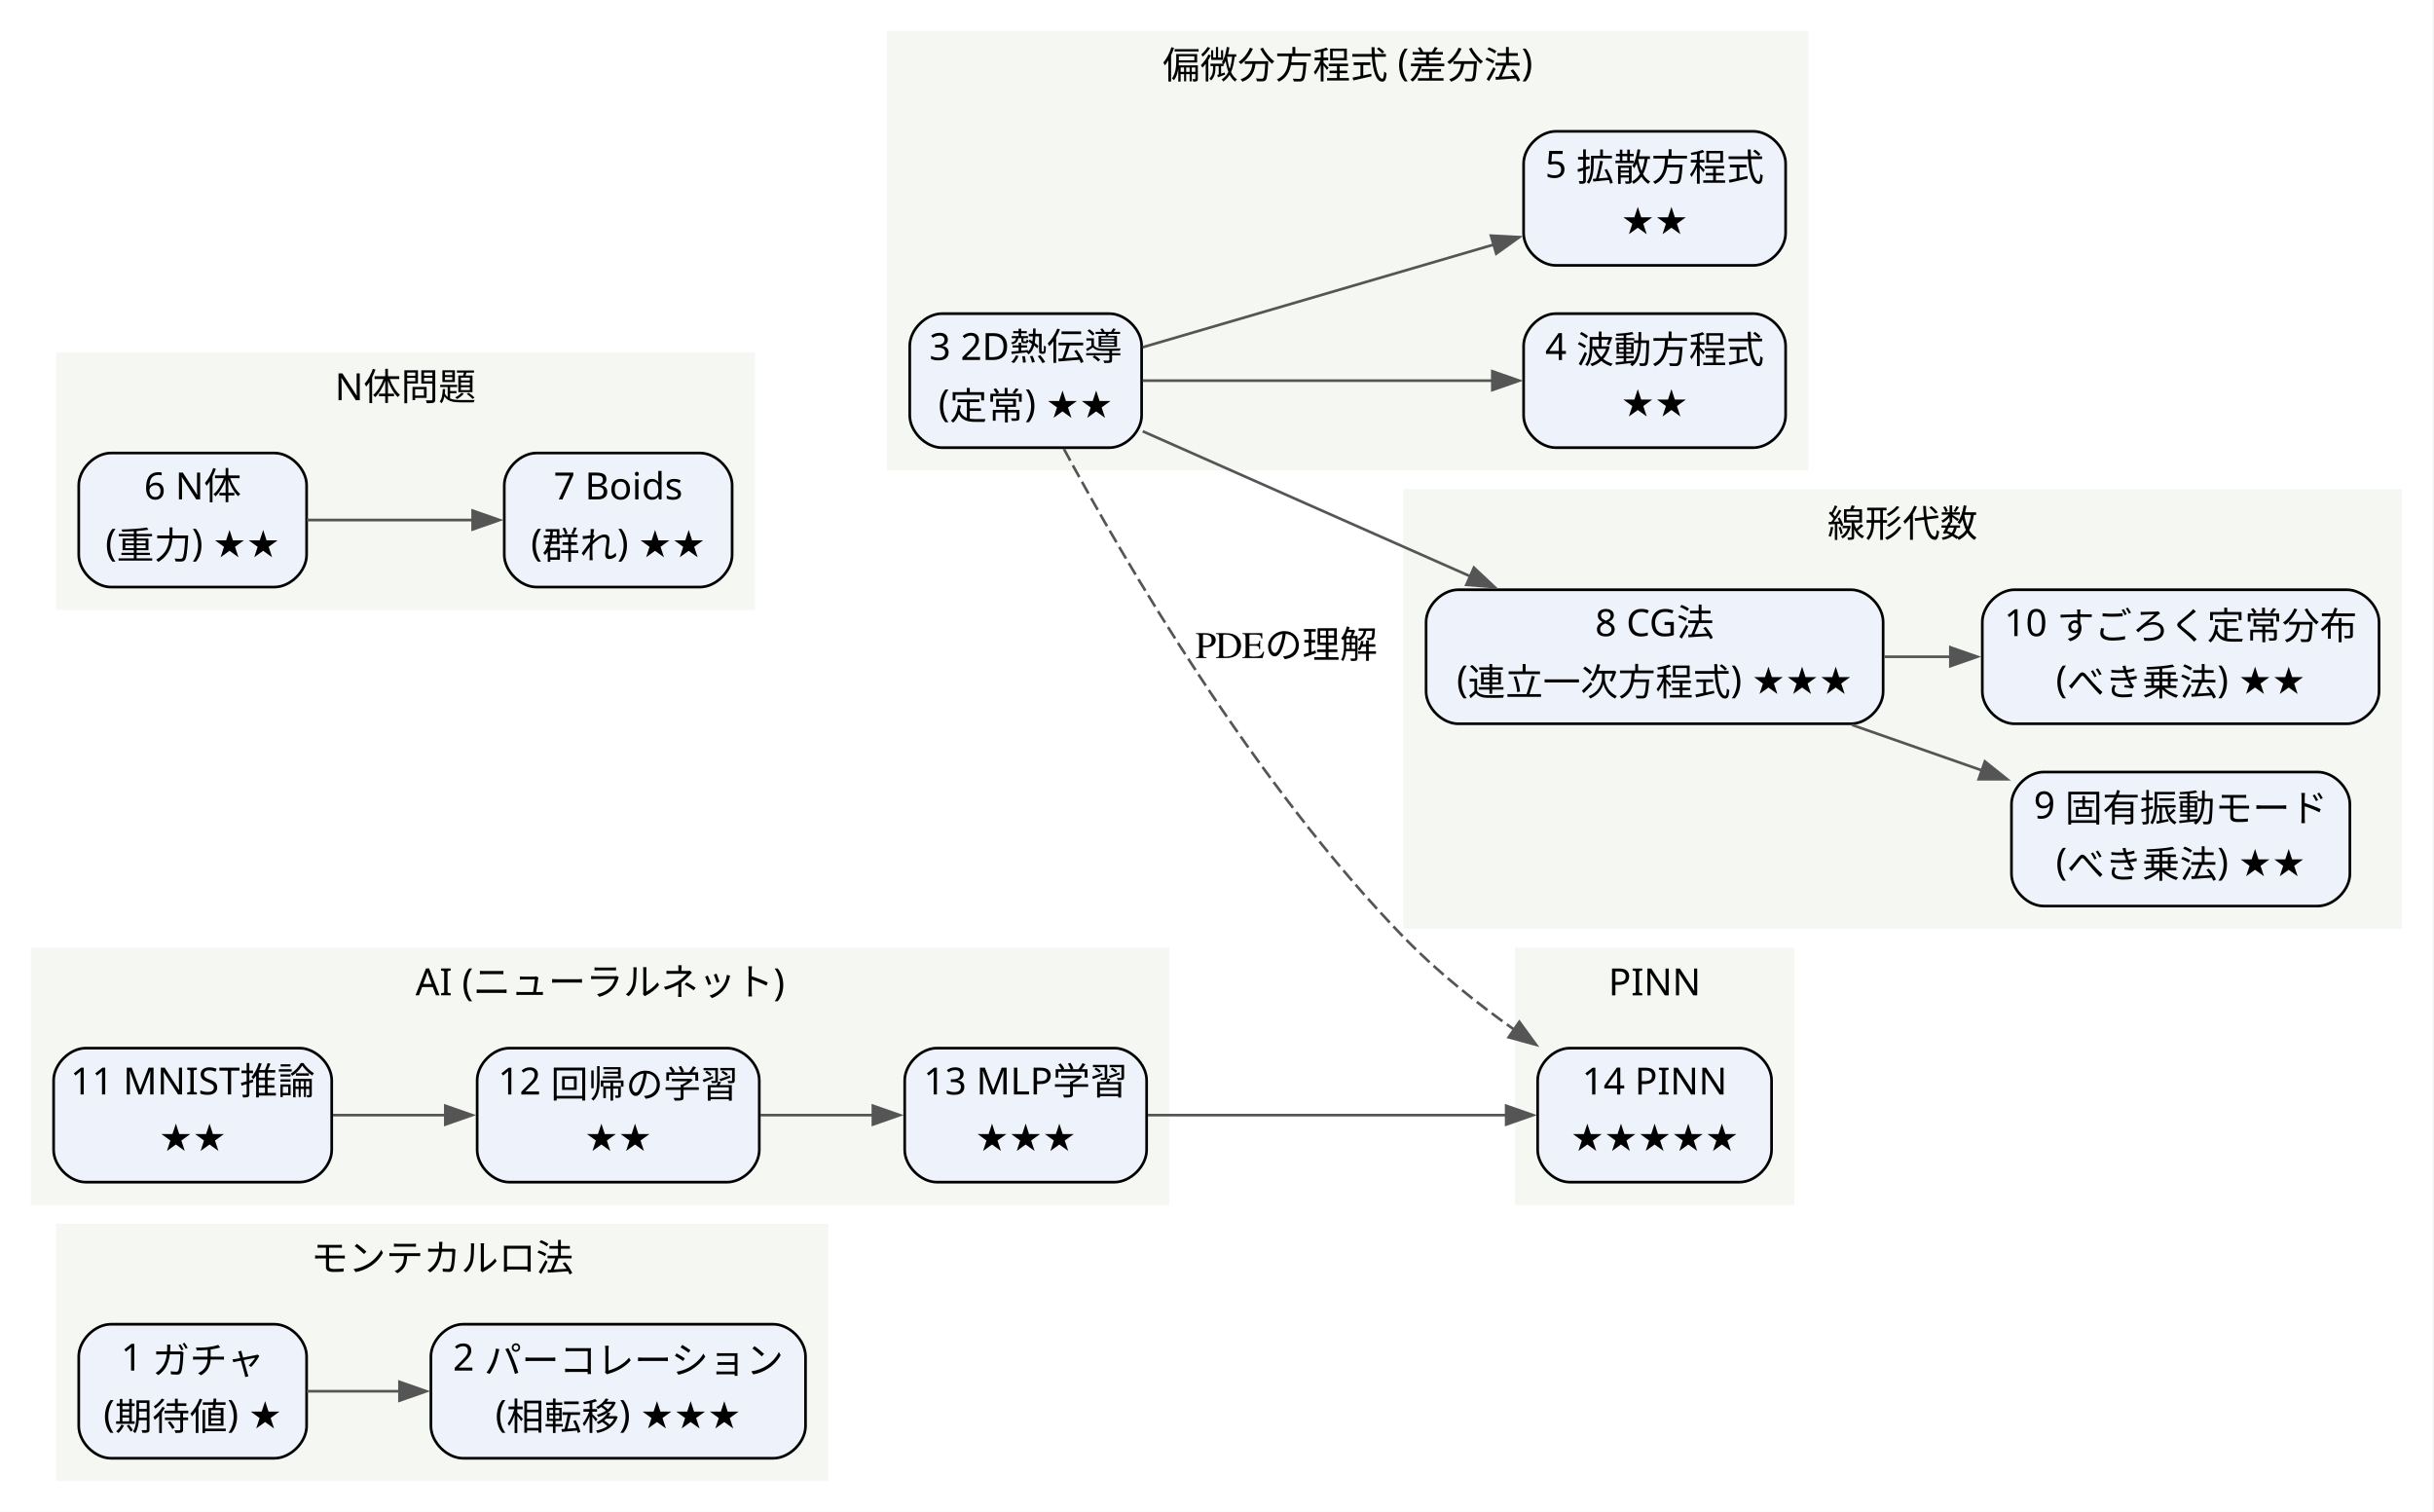
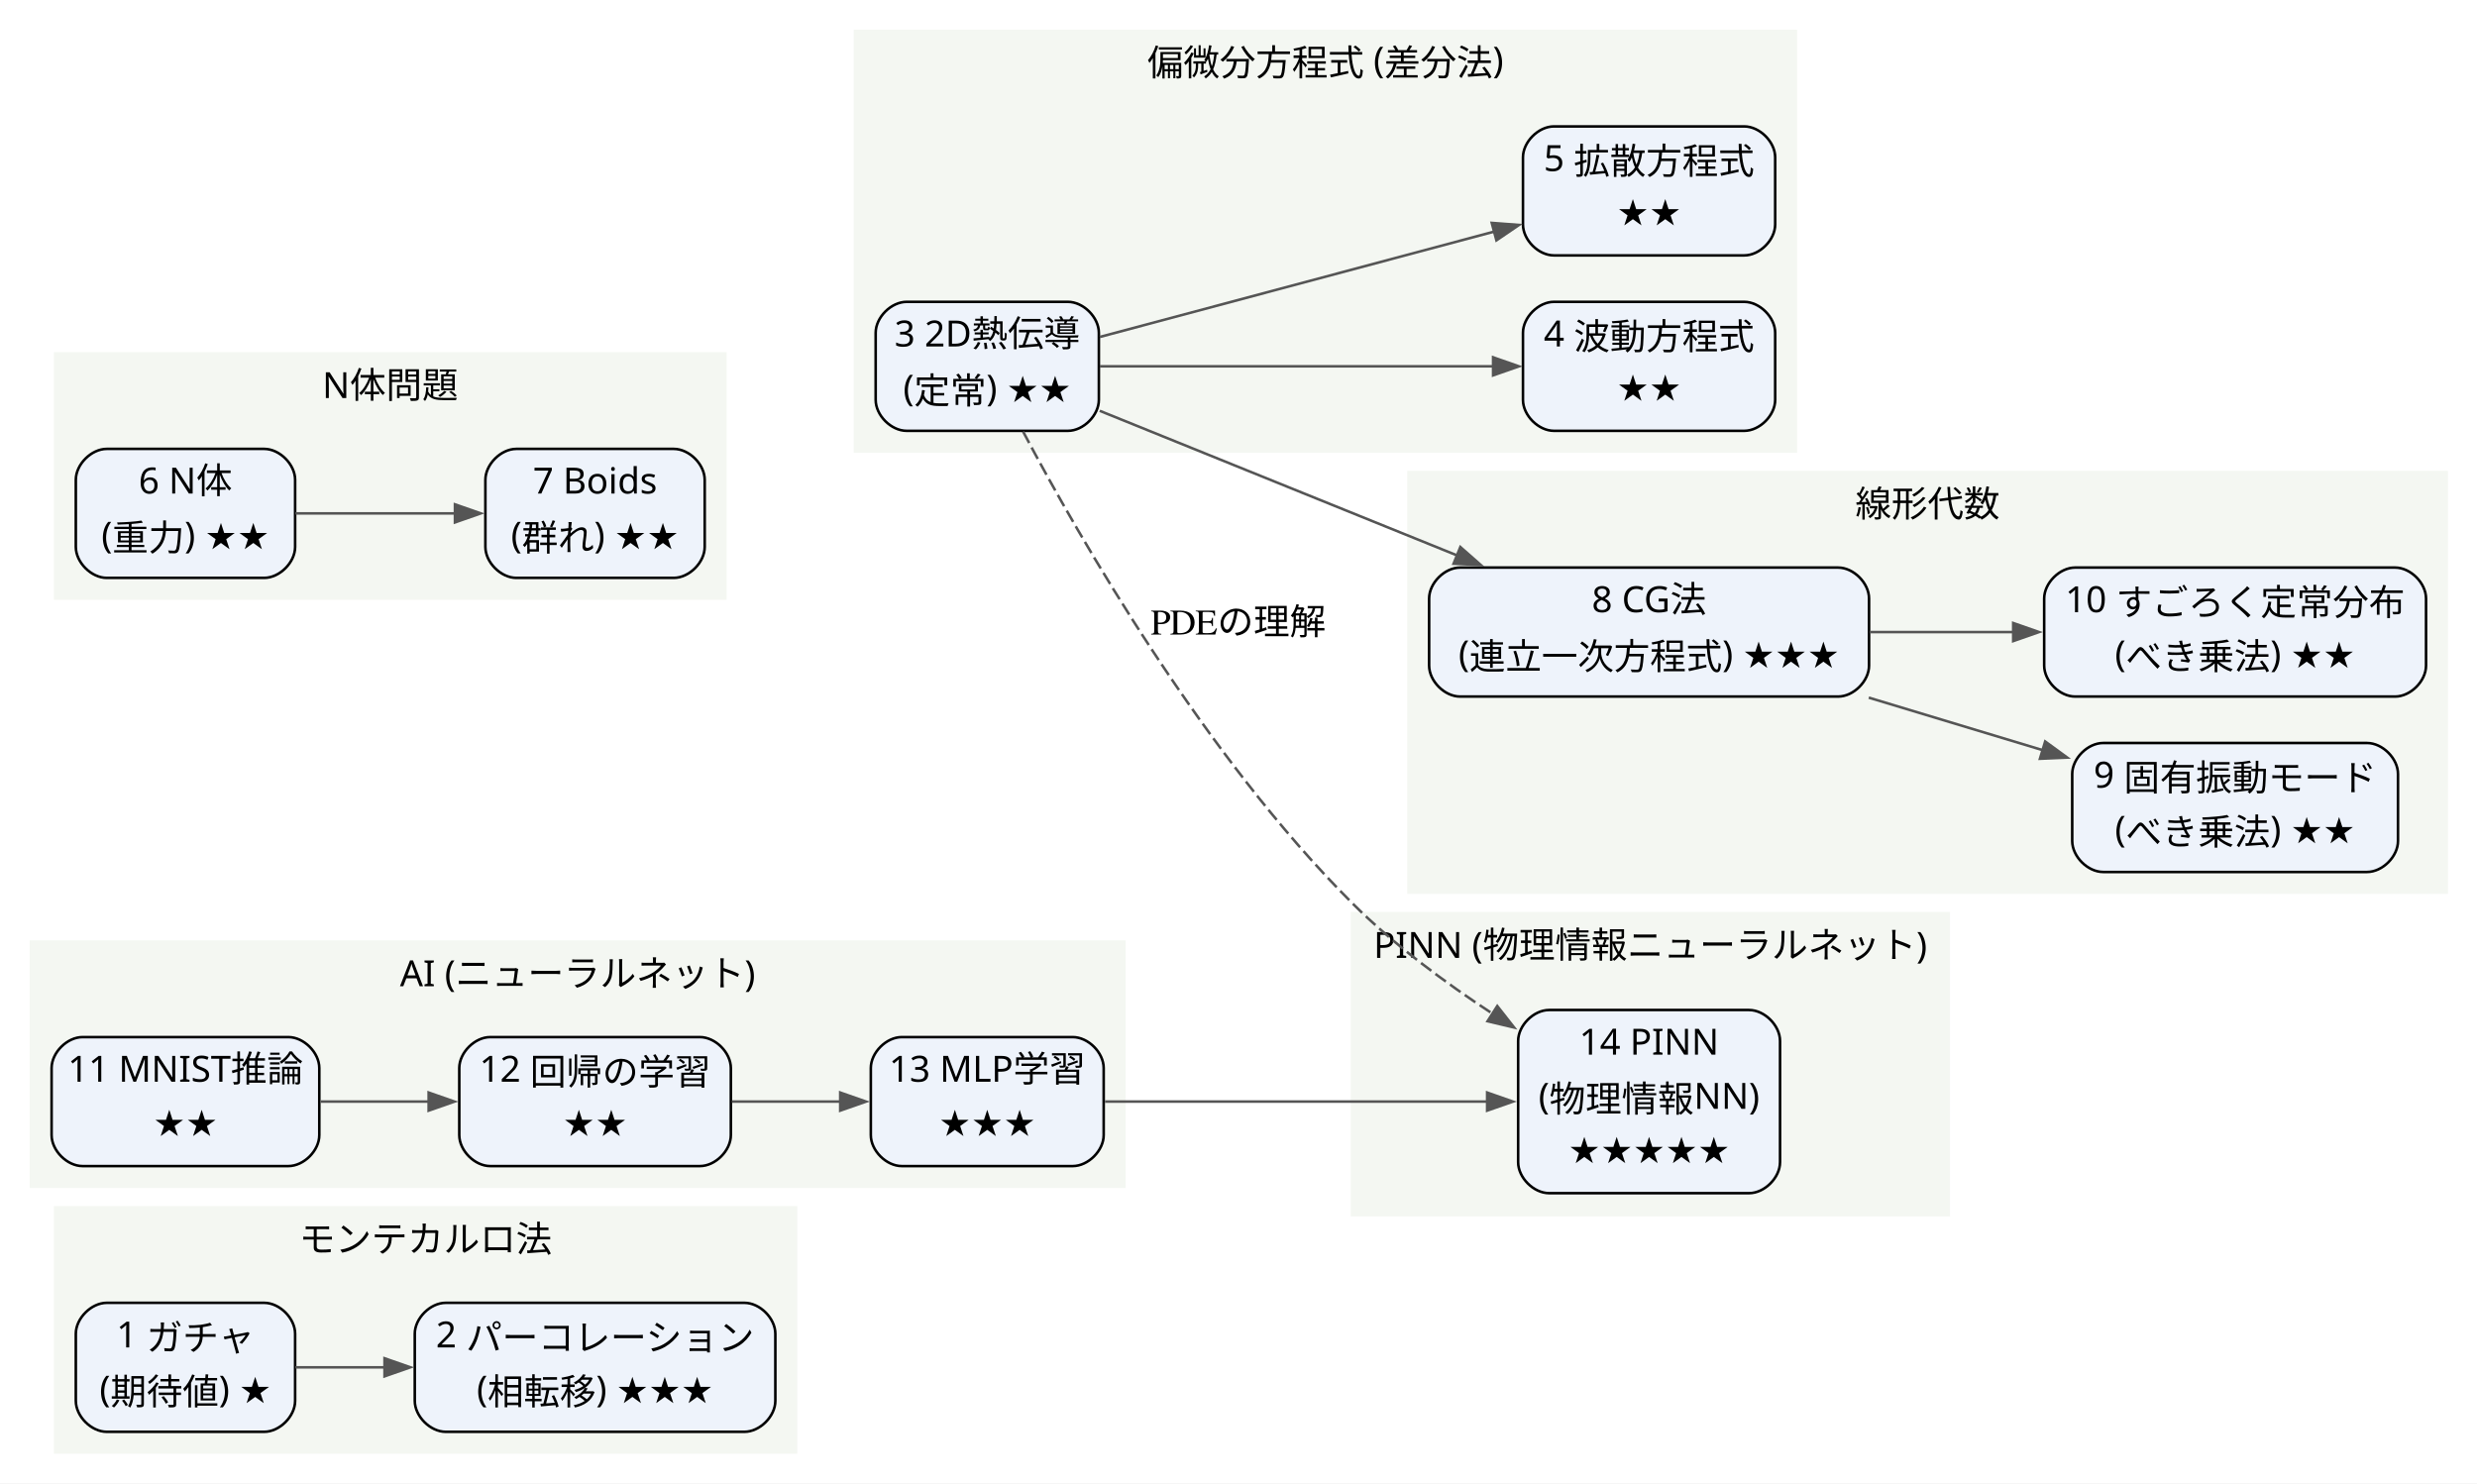
- <svg xmlns="http://www.w3.org/2000/svg" width="908pt" height="564pt" viewBox="0.00 0.00 908.00 564.00">
-   <g id="graph0" class="graph" transform="scale(1 1) rotate(0) translate(4 560)">
-     <polygon fill="white" stroke="none" points="-4,4 -4,-560 903.5,-560 903.5,4 -4,4" />
+ <svg xmlns="http://www.w3.org/2000/svg" width="960pt" height="575pt" viewBox="0.00 0.00 960.00 575.00">
+   <g id="graph0" class="graph" transform="scale(1 1) rotate(0) translate(4 571)">
+     <polygon fill="white" stroke="none" points="-4,4 -4,-571 956.25,-571 956.25,4 -4,4" />
    <g id="clust1" class="cluster">
      <polygon fill="#f4f7f2" stroke="#f4f7f2" points="17.38,-8 17.38,-103 304.5,-103 304.5,-8 17.38,-8" />
      <text xml:space="preserve" text-anchor="middle" x="160.94" y="-85.7" font-family="sans-serif" font-size="14.00">モンテカルロ法</text>
    </g>
    <g id="clust2" class="cluster">
-       <polygon fill="#f4f7f2" stroke="#f4f7f2" points="327.38,-385 327.38,-548 670.12,-548 670.12,-385 327.38,-385" />
-       <text xml:space="preserve" text-anchor="middle" x="498.75" y="-530.7" font-family="sans-serif" font-size="14.00">偏微分方程式 (差分法)</text>
+       <polygon fill="#f4f7f2" stroke="#f4f7f2" points="327.38,-396 327.38,-559 692,-559 692,-396 327.38,-396" />
+       <text xml:space="preserve" text-anchor="middle" x="509.69" y="-541.7" font-family="sans-serif" font-size="14.00">偏微分方程式 (差分法)</text>
    </g>
    <g id="clust3" class="cluster">
-       <polygon fill="#f4f7f2" stroke="#f4f7f2" points="17.38,-333 17.38,-428 277.12,-428 277.12,-333 17.38,-333" />
-       <text xml:space="preserve" text-anchor="middle" x="147.25" y="-410.7" font-family="sans-serif" font-size="14.00">N体問題</text>
+       <polygon fill="#f4f7f2" stroke="#f4f7f2" points="17.38,-339 17.38,-434 277.12,-434 277.12,-339 17.38,-339" />
+       <text xml:space="preserve" text-anchor="middle" x="147.25" y="-416.7" font-family="sans-serif" font-size="14.00">N体問題</text>
    </g>
    <g id="clust4" class="cluster">
-       <polygon fill="#f4f7f2" stroke="#f4f7f2" points="520,-214 520,-377 891.5,-377 891.5,-214 520,-214" />
-       <text xml:space="preserve" text-anchor="middle" x="705.75" y="-359.7" font-family="sans-serif" font-size="14.00">線形代数</text>
+       <polygon fill="#f4f7f2" stroke="#f4f7f2" points="541.88,-225 541.88,-388 944.25,-388 944.25,-225 541.88,-225" />
+       <text xml:space="preserve" text-anchor="middle" x="743.06" y="-370.7" font-family="sans-serif" font-size="14.00">線形代数</text>
    </g>
    <g id="clust5" class="cluster">
      <polygon fill="#f4f7f2" stroke="#f4f7f2" points="8,-111 8,-206 431.75,-206 431.75,-111 8,-111" />
      <text xml:space="preserve" text-anchor="middle" x="219.88" y="-188.7" font-family="sans-serif" font-size="14.00">AI (ニューラルネット)</text>
    </g>
    <g id="clust6" class="cluster">
-       <polygon fill="#f4f7f2" stroke="#f4f7f2" points="561.62,-111 561.62,-206 664.88,-206 664.88,-111 561.62,-111" />
-       <text xml:space="preserve" text-anchor="middle" x="613.25" y="-188.7" font-family="sans-serif" font-size="14.00">PINN</text>
+       <polygon fill="#f4f7f2" stroke="#f4f7f2" points="520,-100 520,-217 751.25,-217 751.25,-100 520,-100" />
+       <text xml:space="preserve" text-anchor="middle" x="635.62" y="-199.7" font-family="sans-serif" font-size="14.00">PINN (物理情報ニューラルネット)</text>
    </g>
    <g id="node1" class="node">
      <path fill="#eef3fb" stroke="black" d="M98.38,-66C98.38,-66 37.38,-66 37.38,-66 31.38,-66 25.38,-60 25.38,-54 25.38,-54 25.38,-28 25.38,-28 25.38,-22 31.38,-16 37.38,-16 37.38,-16 98.38,-16 98.38,-16 104.38,-16 110.38,-22 110.38,-28 110.38,-28 110.38,-54 110.38,-54 110.38,-60 104.38,-66 98.38,-66" />
      <text xml:space="preserve" text-anchor="middle" x="67.88" y="-48.7" font-family="sans-serif" font-size="14.00">1 ガチャ</text>
      <text xml:space="preserve" text-anchor="middle" x="67.88" y="-27.7" font-family="sans-serif" font-size="14.00">(期待値) ★</text>
    </g>
    <g id="node2" class="node">
      <path fill="#eef3fb" stroke="black" d="M284.5,-66C284.5,-66 168.75,-66 168.75,-66 162.75,-66 156.75,-60 156.75,-54 156.75,-54 156.75,-28 156.75,-28 156.75,-22 162.75,-16 168.75,-16 168.75,-16 284.5,-16 284.5,-16 290.5,-16 296.5,-22 296.5,-28 296.5,-28 296.5,-54 296.5,-54 296.5,-60 290.5,-66 284.5,-66" />
      <text xml:space="preserve" text-anchor="middle" x="226.62" y="-48.7" font-family="sans-serif" font-size="14.00">2 パーコレーション</text>
      <text xml:space="preserve" text-anchor="middle" x="226.62" y="-27.7" font-family="sans-serif" font-size="14.00">(相転移) ★★★</text>
    </g>
    <g id="edge1" class="edge">
      <path fill="none" stroke="#555555" d="M110.47,-41C121.19,-41 133.1,-41 145.08,-41" />
      <polygon fill="#555555" stroke="#555555" points="145.03,-44.5 155.03,-41 145.03,-37.5 145.03,-44.5" />
    </g>
    <g id="node3" class="node">
-       <path fill="#eef3fb" stroke="black" d="M409.88,-443C409.88,-443 347.38,-443 347.38,-443 341.38,-443 335.38,-437 335.38,-431 335.38,-431 335.38,-405 335.38,-405 335.38,-399 341.38,-393 347.38,-393 347.38,-393 409.88,-393 409.88,-393 415.88,-393 421.88,-399 421.88,-405 421.88,-405 421.88,-431 421.88,-431 421.88,-437 415.88,-443 409.88,-443" />
-       <text xml:space="preserve" text-anchor="middle" x="378.62" y="-425.7" font-family="sans-serif" font-size="14.00">3 2D熱伝導</text>
-       <text xml:space="preserve" text-anchor="middle" x="378.62" y="-404.7" font-family="sans-serif" font-size="14.00">(定常) ★★</text>
+       <path fill="#eef3fb" stroke="black" d="M409.88,-454C409.88,-454 347.38,-454 347.38,-454 341.38,-454 335.38,-448 335.38,-442 335.38,-442 335.38,-416 335.38,-416 335.38,-410 341.38,-404 347.38,-404 347.38,-404 409.88,-404 409.88,-404 415.88,-404 421.88,-410 421.88,-416 421.88,-416 421.88,-442 421.88,-442 421.88,-448 415.88,-454 409.88,-454" />
+       <text xml:space="preserve" text-anchor="middle" x="378.62" y="-436.7" font-family="sans-serif" font-size="14.00">3 2D熱伝導</text>
+       <text xml:space="preserve" text-anchor="middle" x="378.62" y="-415.7" font-family="sans-serif" font-size="14.00">(定常) ★★</text>
    </g>
    <g id="node4" class="node">
-       <path fill="#eef3fb" stroke="black" d="M650.12,-443C650.12,-443 576.38,-443 576.38,-443 570.38,-443 564.38,-437 564.38,-431 564.38,-431 564.38,-405 564.38,-405 564.38,-399 570.38,-393 576.38,-393 576.38,-393 650.12,-393 650.12,-393 656.12,-393 662.12,-399 662.12,-405 662.12,-405 662.12,-431 662.12,-431 662.12,-437 656.12,-443 650.12,-443" />
-       <text xml:space="preserve" text-anchor="middle" x="613.25" y="-425.7" font-family="sans-serif" font-size="14.00">4 波動方程式</text>
-       <text xml:space="preserve" text-anchor="middle" x="613.25" y="-404.7" font-family="sans-serif" font-size="14.00">★★</text>
+       <path fill="#eef3fb" stroke="black" d="M672,-454C672,-454 598.25,-454 598.25,-454 592.25,-454 586.25,-448 586.25,-442 586.25,-442 586.25,-416 586.25,-416 586.25,-410 592.25,-404 598.25,-404 598.25,-404 672,-404 672,-404 678,-404 684,-410 684,-416 684,-416 684,-442 684,-442 684,-448 678,-454 672,-454" />
+       <text xml:space="preserve" text-anchor="middle" x="635.12" y="-436.7" font-family="sans-serif" font-size="14.00">4 波動方程式</text>
+       <text xml:space="preserve" text-anchor="middle" x="635.12" y="-415.7" font-family="sans-serif" font-size="14.00">★★</text>
    </g>
    <g id="edge2" class="edge">
-       <path fill="none" stroke="#555555" d="M422.29,-418C458.9,-418 512.05,-418 552.82,-418" />
-       <polygon fill="#555555" stroke="#555555" points="552.72,-421.5 562.72,-418 552.72,-414.5 552.72,-421.5" />
+       <path fill="none" stroke="#555555" d="M422.22,-429C463.97,-429 527.95,-429 574.69,-429" />
+       <polygon fill="#555555" stroke="#555555" points="574.67,-432.5 584.67,-429 574.67,-425.5 574.67,-432.5" />
    </g>
    <g id="node5" class="node">
-       <path fill="#eef3fb" stroke="black" d="M650.12,-511C650.12,-511 576.38,-511 576.38,-511 570.38,-511 564.38,-505 564.38,-499 564.38,-499 564.38,-473 564.38,-473 564.38,-467 570.38,-461 576.38,-461 576.38,-461 650.12,-461 650.12,-461 656.12,-461 662.12,-467 662.12,-473 662.12,-473 662.12,-499 662.12,-499 662.12,-505 656.12,-511 650.12,-511" />
-       <text xml:space="preserve" text-anchor="middle" x="613.25" y="-493.7" font-family="sans-serif" font-size="14.00">5 拡散方程式</text>
-       <text xml:space="preserve" text-anchor="middle" x="613.25" y="-472.7" font-family="sans-serif" font-size="14.00">★★</text>
+       <path fill="#eef3fb" stroke="black" d="M672,-522C672,-522 598.25,-522 598.25,-522 592.25,-522 586.25,-516 586.25,-510 586.25,-510 586.25,-484 586.25,-484 586.25,-478 592.25,-472 598.25,-472 598.25,-472 672,-472 672,-472 678,-472 684,-478 684,-484 684,-484 684,-510 684,-510 684,-516 678,-522 672,-522" />
+       <text xml:space="preserve" text-anchor="middle" x="635.12" y="-504.7" font-family="sans-serif" font-size="14.00">5 拡散方程式</text>
+       <text xml:space="preserve" text-anchor="middle" x="635.12" y="-483.7" font-family="sans-serif" font-size="14.00">★★</text>
    </g>
    <g id="edge3" class="edge">
-       <path fill="none" stroke="#555555" d="M422.29,-430.47C459.06,-441.22 512.5,-456.84 553.34,-468.78" />
-       <polygon fill="#555555" stroke="#555555" points="552.2,-472.09 562.78,-471.54 554.17,-465.37 552.2,-472.09" />
+       <path fill="none" stroke="#555555" d="M422.22,-440.38C464.14,-451.58 528.5,-468.78 575.29,-481.28" />
+       <polygon fill="#555555" stroke="#555555" points="574.15,-484.6 584.72,-483.8 575.96,-477.84 574.15,-484.6" />
    </g>
    <g id="node8" class="node">
-       <path fill="#eef3fb" stroke="black" d="M686.5,-340C686.5,-340 540,-340 540,-340 534,-340 528,-334 528,-328 528,-328 528,-302 528,-302 528,-296 534,-290 540,-290 540,-290 686.5,-290 686.5,-290 692.5,-290 698.5,-296 698.5,-302 698.5,-302 698.5,-328 698.5,-328 698.5,-334 692.5,-340 686.5,-340" />
-       <text xml:space="preserve" text-anchor="middle" x="613.25" y="-322.7" font-family="sans-serif" font-size="14.00">8 CG法</text>
-       <text xml:space="preserve" text-anchor="middle" x="613.25" y="-301.7" font-family="sans-serif" font-size="14.00">(連立一次方程式) ★★★</text>
+       <path fill="#eef3fb" stroke="black" d="M708.38,-351C708.38,-351 561.88,-351 561.88,-351 555.88,-351 549.88,-345 549.88,-339 549.88,-339 549.88,-313 549.88,-313 549.88,-307 555.88,-301 561.88,-301 561.88,-301 708.38,-301 708.38,-301 714.38,-301 720.38,-307 720.38,-313 720.38,-313 720.38,-339 720.38,-339 720.38,-345 714.38,-351 708.38,-351" />
+       <text xml:space="preserve" text-anchor="middle" x="635.12" y="-333.7" font-family="sans-serif" font-size="14.00">8 CG法</text>
+       <text xml:space="preserve" text-anchor="middle" x="635.12" y="-312.7" font-family="sans-serif" font-size="14.00">(連立一次方程式) ★★★</text>
    </g>
    <g id="edge4" class="edge">
-       <path fill="none" stroke="#555555" d="M422.29,-399.11C456.49,-383.97 505.11,-362.44 544.6,-344.95" />
-       <polygon fill="#555555" stroke="#555555" points="545.84,-348.23 553.57,-340.98 543.01,-341.83 545.84,-348.23" />
+       <path fill="none" stroke="#555555" d="M422.22,-411.76C459.95,-396.49 515.85,-373.87 560.76,-355.69" />
+       <polygon fill="#555555" stroke="#555555" points="561.98,-358.97 569.93,-351.98 559.35,-352.49 561.98,-358.97" />
    </g>
    <g id="node14" class="node">
-       <path fill="#eef3fb" stroke="black" d="M644.88,-169C644.88,-169 581.62,-169 581.62,-169 575.62,-169 569.62,-163 569.62,-157 569.62,-157 569.62,-131 569.62,-131 569.62,-125 575.62,-119 581.62,-119 581.62,-119 644.88,-119 644.88,-119 650.88,-119 656.88,-125 656.88,-131 656.88,-131 656.88,-157 656.88,-157 656.88,-163 650.88,-169 644.88,-169" />
-       <text xml:space="preserve" text-anchor="middle" x="613.25" y="-151.7" font-family="sans-serif" font-size="14.00">14 PINN</text>
-       <text xml:space="preserve" text-anchor="middle" x="613.25" y="-130.7" font-family="sans-serif" font-size="14.00">★★★★★</text>
+       <path fill="#eef3fb" stroke="black" d="M673.88,-179.5C673.88,-179.5 596.38,-179.5 596.38,-179.5 590.38,-179.5 584.38,-173.5 584.38,-167.5 584.38,-167.5 584.38,-120.5 584.38,-120.5 584.38,-114.5 590.38,-108.5 596.38,-108.5 596.38,-108.5 673.88,-108.5 673.88,-108.5 679.88,-108.5 685.88,-114.5 685.88,-120.5 685.88,-120.5 685.88,-167.5 685.88,-167.5 685.88,-173.5 679.88,-179.5 673.88,-179.5" />
+       <text xml:space="preserve" text-anchor="middle" x="635.12" y="-162.2" font-family="sans-serif" font-size="14.00">14 PINN</text>
+       <text xml:space="preserve" text-anchor="middle" x="635.12" y="-141.2" font-family="sans-serif" font-size="14.00">(物理情報NN)</text>
+       <text xml:space="preserve" text-anchor="middle" x="635.12" y="-120.2" font-family="sans-serif" font-size="14.00">★★★★★</text>
    </g>
    <g id="edge11" class="edge">
-       <path fill="none" stroke="#555555" stroke-dasharray="5,2" d="M392.88,-392.54C415.25,-351.11 463.64,-267.92 520,-210 532.17,-197.5 546.96,-185.74 561.11,-175.72" />
-       <polygon fill="#555555" stroke="#555555" points="562.79,-178.81 569.03,-170.25 558.81,-173.05 562.79,-178.81" />
-       <text xml:space="preserve" text-anchor="middle" x="475.88" y="-314.52" font-family="Times,serif" font-size="14.00">PDEの理解</text>
+       <path fill="none" stroke="#555555" stroke-dasharray="5,2" d="M392.52,-403.7C414.56,-362.13 462.7,-278.29 520,-221 536.05,-204.95 555.89,-190.22 574.51,-178.03" />
+       <polygon fill="#555555" stroke="#555555" points="576.29,-181.04 582.83,-172.71 572.52,-175.15 576.29,-181.04" />
+       <text xml:space="preserve" text-anchor="middle" x="475.88" y="-325.05" font-family="Times,serif" font-size="14.00">PDEの理解</text>
    </g>
    <g id="node6" class="node">
-       <path fill="#eef3fb" stroke="black" d="M98.38,-391C98.38,-391 37.38,-391 37.38,-391 31.38,-391 25.38,-385 25.38,-379 25.38,-379 25.38,-353 25.38,-353 25.38,-347 31.38,-341 37.38,-341 37.38,-341 98.38,-341 98.38,-341 104.38,-341 110.38,-347 110.38,-353 110.38,-353 110.38,-379 110.38,-379 110.38,-385 104.38,-391 98.38,-391" />
-       <text xml:space="preserve" text-anchor="middle" x="67.88" y="-373.7" font-family="sans-serif" font-size="14.00">6 N体</text>
-       <text xml:space="preserve" text-anchor="middle" x="67.88" y="-352.7" font-family="sans-serif" font-size="14.00">(重力) ★★</text>
+       <path fill="#eef3fb" stroke="black" d="M98.38,-397C98.38,-397 37.38,-397 37.38,-397 31.38,-397 25.38,-391 25.38,-385 25.38,-385 25.38,-359 25.38,-359 25.38,-353 31.38,-347 37.38,-347 37.38,-347 98.38,-347 98.38,-347 104.38,-347 110.38,-353 110.38,-359 110.38,-359 110.38,-385 110.38,-385 110.38,-391 104.38,-397 98.38,-397" />
+       <text xml:space="preserve" text-anchor="middle" x="67.88" y="-379.7" font-family="sans-serif" font-size="14.00">6 N体</text>
+       <text xml:space="preserve" text-anchor="middle" x="67.88" y="-358.7" font-family="sans-serif" font-size="14.00">(重力) ★★</text>
    </g>
    <g id="node7" class="node">
-       <path fill="#eef3fb" stroke="black" d="M257.12,-391C257.12,-391 196.12,-391 196.12,-391 190.12,-391 184.12,-385 184.12,-379 184.12,-379 184.12,-353 184.12,-353 184.12,-347 190.12,-341 196.12,-341 196.12,-341 257.12,-341 257.12,-341 263.12,-341 269.12,-347 269.12,-353 269.12,-353 269.12,-379 269.12,-379 269.12,-385 263.12,-391 257.12,-391" />
-       <text xml:space="preserve" text-anchor="middle" x="226.62" y="-373.7" font-family="sans-serif" font-size="14.00">7 Boids</text>
-       <text xml:space="preserve" text-anchor="middle" x="226.62" y="-352.7" font-family="sans-serif" font-size="14.00">(群れ) ★★</text>
+       <path fill="#eef3fb" stroke="black" d="M257.12,-397C257.12,-397 196.12,-397 196.12,-397 190.12,-397 184.12,-391 184.12,-385 184.12,-385 184.12,-359 184.12,-359 184.12,-353 190.12,-347 196.12,-347 196.12,-347 257.12,-347 257.12,-347 263.12,-347 269.12,-353 269.12,-359 269.12,-359 269.12,-385 269.12,-385 269.12,-391 263.12,-397 257.12,-397" />
+       <text xml:space="preserve" text-anchor="middle" x="226.62" y="-379.7" font-family="sans-serif" font-size="14.00">7 Boids</text>
+       <text xml:space="preserve" text-anchor="middle" x="226.62" y="-358.7" font-family="sans-serif" font-size="14.00">(群れ) ★★</text>
    </g>
    <g id="edge7" class="edge">
-       <path fill="none" stroke="#555555" d="M110.47,-366C129.51,-366 152.3,-366 172.56,-366" />
-       <polygon fill="#555555" stroke="#555555" points="172.32,-369.5 182.32,-366 172.32,-362.5 172.32,-369.5" />
+       <path fill="none" stroke="#555555" d="M110.47,-372C129.51,-372 152.3,-372 172.56,-372" />
+       <polygon fill="#555555" stroke="#555555" points="172.32,-375.5 182.32,-372 172.32,-368.5 172.32,-375.5" />
    </g>
    <g id="node9" class="node">
-       <path fill="#eef3fb" stroke="black" d="M860.62,-272C860.62,-272 758.38,-272 758.38,-272 752.38,-272 746.38,-266 746.38,-260 746.38,-260 746.38,-234 746.38,-234 746.38,-228 752.38,-222 758.38,-222 758.38,-222 860.62,-222 860.62,-222 866.62,-222 872.62,-228 872.62,-234 872.62,-234 872.62,-260 872.62,-260 872.62,-266 866.62,-272 860.62,-272" />
-       <text xml:space="preserve" text-anchor="middle" x="809.5" y="-254.7" font-family="sans-serif" font-size="14.00">9 固有振動モード</text>
-       <text xml:space="preserve" text-anchor="middle" x="809.5" y="-233.7" font-family="sans-serif" font-size="14.00">(べき乗法) ★★</text>
+       <path fill="#eef3fb" stroke="black" d="M913.38,-283C913.38,-283 811.12,-283 811.12,-283 805.12,-283 799.12,-277 799.12,-271 799.12,-271 799.12,-245 799.12,-245 799.12,-239 805.12,-233 811.12,-233 811.12,-233 913.38,-233 913.38,-233 919.38,-233 925.38,-239 925.38,-245 925.38,-245 925.38,-271 925.38,-271 925.38,-277 919.38,-283 913.38,-283" />
+       <text xml:space="preserve" text-anchor="middle" x="862.25" y="-265.7" font-family="sans-serif" font-size="14.00">9 固有振動モード</text>
+       <text xml:space="preserve" text-anchor="middle" x="862.25" y="-244.7" font-family="sans-serif" font-size="14.00">(べき乗法) ★★</text>
    </g>
    <g id="edge5" class="edge">
-       <path fill="none" stroke="#555555" d="M686.86,-289.58C702.71,-284.03 719.48,-278.16 735.35,-272.61" />
-       <polygon fill="#555555" stroke="#555555" points="736.46,-275.93 744.74,-269.32 734.15,-269.32 736.46,-275.93" />
+       <path fill="none" stroke="#555555" d="M720.27,-300.58C742.5,-293.87 766.3,-286.68 787.9,-280.16" />
+       <polygon fill="#555555" stroke="#555555" points="788.63,-283.59 797.19,-277.35 786.61,-276.89 788.63,-283.59" />
    </g>
    <g id="node10" class="node">
-       <path fill="#eef3fb" stroke="black" d="M871.5,-340C871.5,-340 747.5,-340 747.5,-340 741.5,-340 735.5,-334 735.5,-328 735.5,-328 735.5,-302 735.5,-302 735.5,-296 741.5,-290 747.5,-290 747.5,-290 871.5,-290 871.5,-290 877.5,-290 883.5,-296 883.5,-302 883.5,-302 883.5,-328 883.5,-328 883.5,-334 877.5,-340 871.5,-340" />
-       <text xml:space="preserve" text-anchor="middle" x="809.5" y="-322.7" font-family="sans-serif" font-size="14.00">10 すごろく定常分布</text>
-       <text xml:space="preserve" text-anchor="middle" x="809.5" y="-301.7" font-family="sans-serif" font-size="14.00">(べき乗法) ★★</text>
+       <path fill="#eef3fb" stroke="black" d="M924.25,-351C924.25,-351 800.25,-351 800.25,-351 794.25,-351 788.25,-345 788.25,-339 788.25,-339 788.25,-313 788.25,-313 788.25,-307 794.25,-301 800.25,-301 800.25,-301 924.25,-301 924.25,-301 930.25,-301 936.25,-307 936.25,-313 936.25,-313 936.25,-339 936.25,-339 936.25,-345 930.25,-351 924.25,-351" />
+       <text xml:space="preserve" text-anchor="middle" x="862.25" y="-333.7" font-family="sans-serif" font-size="14.00">10 すごろく定常分布</text>
+       <text xml:space="preserve" text-anchor="middle" x="862.25" y="-312.7" font-family="sans-serif" font-size="14.00">(べき乗法) ★★</text>
    </g>
    <g id="edge6" class="edge">
-       <path fill="none" stroke="#555555" d="M698.89,-315C707.09,-315 715.41,-315 723.61,-315" />
-       <polygon fill="#555555" stroke="#555555" points="723.59,-318.5 733.59,-315 723.59,-311.5 723.59,-318.5" />
+       <path fill="none" stroke="#555555" d="M720.59,-326C738.8,-326 758.04,-326 776.27,-326" />
+       <polygon fill="#555555" stroke="#555555" points="776.25,-329.5 786.25,-326 776.25,-322.5 776.25,-329.5" />
    </g>
    <g id="node11" class="node">
      <path fill="#eef3fb" stroke="black" d="M107.75,-169C107.75,-169 28,-169 28,-169 22,-169 16,-163 16,-157 16,-157 16,-131 16,-131 16,-125 22,-119 28,-119 28,-119 107.75,-119 107.75,-119 113.75,-119 119.75,-125 119.75,-131 119.75,-131 119.75,-157 119.75,-157 119.75,-163 113.75,-169 107.75,-169" />
      <text xml:space="preserve" text-anchor="middle" x="67.88" y="-151.7" font-family="sans-serif" font-size="14.00">11 MNIST推論</text>
      <text xml:space="preserve" text-anchor="middle" x="67.88" y="-130.7" font-family="sans-serif" font-size="14.00">★★</text>
    </g>
    <g id="node12" class="node">
      <path fill="#eef3fb" stroke="black" d="M267.25,-169C267.25,-169 186,-169 186,-169 180,-169 174,-163 174,-157 174,-157 174,-131 174,-131 174,-125 180,-119 186,-119 186,-119 267.25,-119 267.25,-119 273.25,-119 279.25,-125 279.25,-131 279.25,-131 279.25,-157 279.25,-157 279.25,-163 273.25,-169 267.25,-169" />
      <text xml:space="preserve" text-anchor="middle" x="226.62" y="-151.7" font-family="sans-serif" font-size="14.00">12 回帰の学習</text>
      <text xml:space="preserve" text-anchor="middle" x="226.62" y="-130.7" font-family="sans-serif" font-size="14.00">★★</text>
    </g>
    <g id="edge8" class="edge">
      <path fill="none" stroke="#555555" d="M120.2,-144C133.73,-144 148.48,-144 162.55,-144" />
      <polygon fill="#555555" stroke="#555555" points="162.13,-147.5 172.13,-144 162.13,-140.5 162.13,-147.5" />
    </g>
    <g id="node13" class="node">
      <path fill="#eef3fb" stroke="black" d="M411.75,-169C411.75,-169 345.5,-169 345.5,-169 339.5,-169 333.5,-163 333.5,-157 333.5,-157 333.5,-131 333.5,-131 333.5,-125 339.5,-119 345.5,-119 345.5,-119 411.75,-119 411.75,-119 417.75,-119 423.75,-125 423.75,-131 423.75,-131 423.75,-157 423.75,-157 423.75,-163 417.75,-169 411.75,-169" />
      <text xml:space="preserve" text-anchor="middle" x="378.62" y="-151.7" font-family="sans-serif" font-size="14.00">13 MLP学習</text>
      <text xml:space="preserve" text-anchor="middle" x="378.62" y="-130.7" font-family="sans-serif" font-size="14.00">★★★</text>
    </g>
    <g id="edge9" class="edge">
      <path fill="none" stroke="#555555" d="M279.67,-144C293.28,-144 308.02,-144 321.83,-144" />
      <polygon fill="#555555" stroke="#555555" points="321.64,-147.5 331.64,-144 321.64,-140.5 321.64,-147.5" />
    </g>
    <g id="edge10" class="edge">
-       <path fill="none" stroke="#555555" d="M424.2,-144C462.35,-144 517.38,-144 558.06,-144" />
-       <polygon fill="#555555" stroke="#555555" points="557.88,-147.5 567.88,-144 557.88,-140.5 557.88,-147.5" />
+       <path fill="none" stroke="#555555" d="M424.25,-144C465.38,-144 526.81,-144 572.6,-144" />
+       <polygon fill="#555555" stroke="#555555" points="572.36,-147.5 582.36,-144 572.36,-140.5 572.36,-147.5" />
    </g>
  </g>
</svg>
